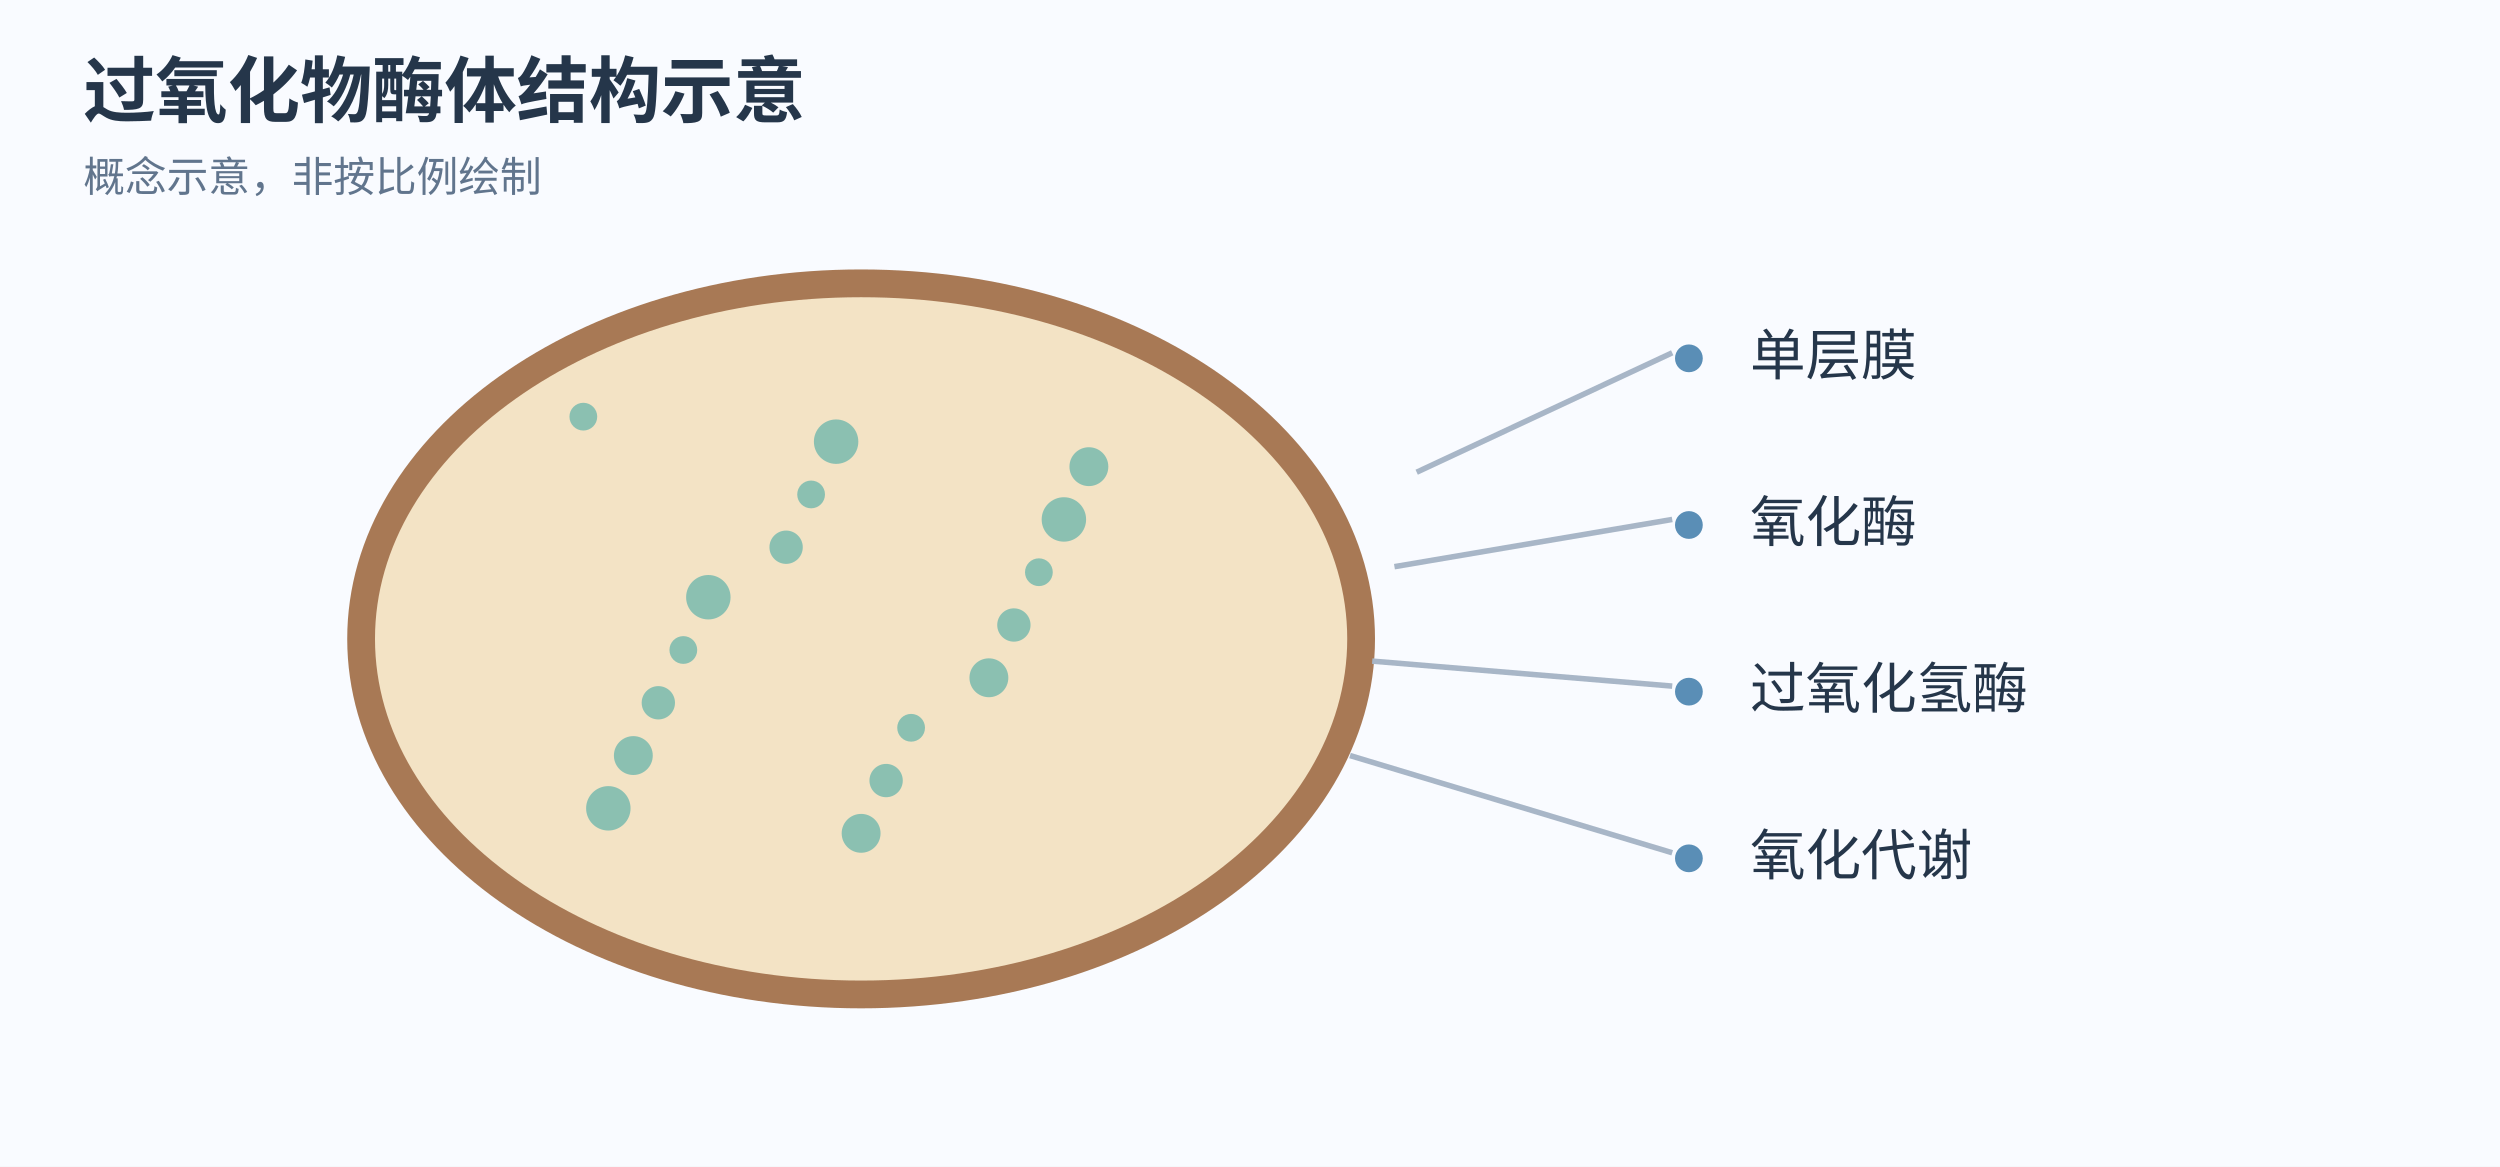
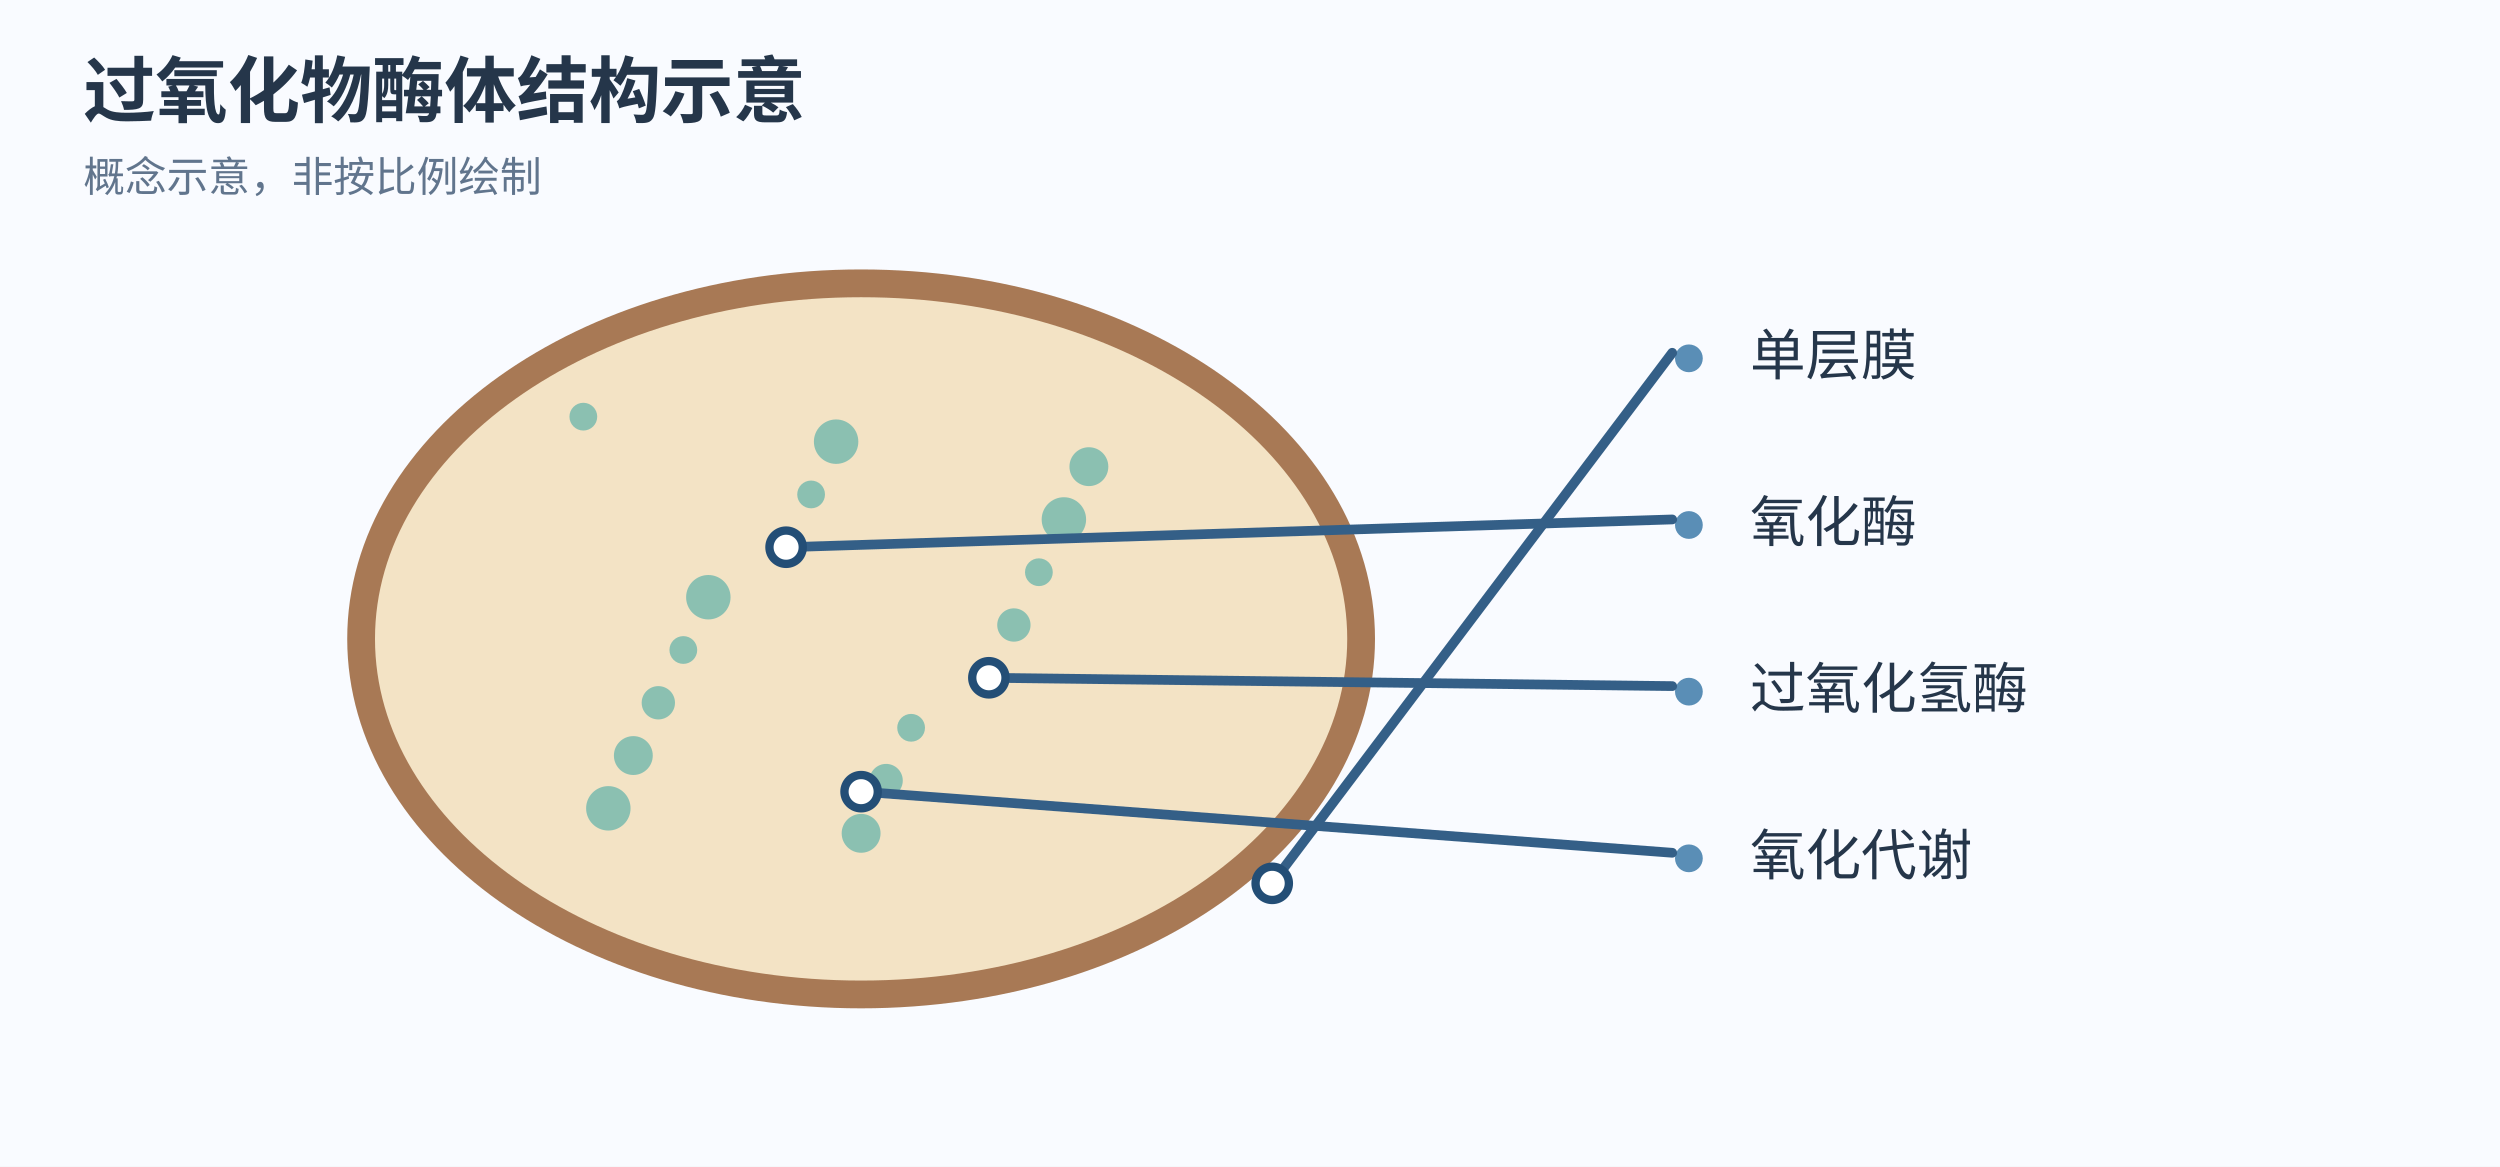
<svg xmlns="http://www.w3.org/2000/svg" viewBox="0 0 900 420" width="900" height="420">
  <rect width="900" height="420" fill="#f9fbff" />
-   <style>text{font-family:"Microsoft YaHei","Noto Sans CJK SC",sans-serif;fill:#25364a}.ttl{font-size:26px;font-weight:bold}.lab{font-size:20px}.sub{font-size:15px;fill:#61758d}</style>
+   <style>text{font-family:"Microsoft YaHei","Noto Sans CJK SC",sans-serif;fill:#25364a}.ttl{font-size:26px;font-weight:bold}.lab{font-size:20px}.sub{font-size:15px;fill:#61758d}.leader{stroke:#345f87;stroke-width:3.5;stroke-linecap:round;fill:none}.target{fill:#fff;stroke:#234e76;stroke-width:3}</style>
  <text x="30" y="42" class="ttl">过氧化物酶体结构示意</text>
  <text x="30" y="69" class="sub">概念示意，非按比例绘制</text>
  <ellipse cx="310" cy="230" rx="180" ry="128" fill="#f3e3c5" stroke="#a87955" stroke-width="10" />
  <circle cx="210" cy="150" r="5" fill="#71b8ad" opacity=".8" />
  <circle cx="283" cy="197" r="6" fill="#71b8ad" opacity=".8" />
  <circle cx="356" cy="244" r="7" fill="#71b8ad" opacity=".8" />
  <circle cx="219" cy="291" r="8" fill="#71b8ad" opacity=".8" />
  <circle cx="292" cy="178" r="5" fill="#71b8ad" opacity=".8" />
  <circle cx="365" cy="225" r="6" fill="#71b8ad" opacity=".8" />
  <circle cx="228" cy="272" r="7" fill="#71b8ad" opacity=".8" />
  <circle cx="301" cy="159" r="8" fill="#71b8ad" opacity=".8" />
  <circle cx="374" cy="206" r="5" fill="#71b8ad" opacity=".8" />
  <circle cx="237" cy="253" r="6" fill="#71b8ad" opacity=".8" />
  <circle cx="310" cy="300" r="7" fill="#71b8ad" opacity=".8" />
  <circle cx="383" cy="187" r="8" fill="#71b8ad" opacity=".8" />
  <circle cx="246" cy="234" r="5" fill="#71b8ad" opacity=".8" />
  <circle cx="319" cy="281" r="6" fill="#71b8ad" opacity=".8" />
  <circle cx="392" cy="168" r="7" fill="#71b8ad" opacity=".8" />
  <circle cx="255" cy="215" r="8" fill="#71b8ad" opacity=".8" />
  <circle cx="328" cy="262" r="5" fill="#71b8ad" opacity=".8" />
  <circle cx="608" cy="129" r="5" fill="#5a8eb6" />
  <text x="630" y="135" class="lab">单层膜</text>
-   <path d="M602 127 L510 170" fill="none" stroke="#a8b6c7" stroke-width="2" />
+   <path d="M602 127 L458 318" class="leader" />
+   <circle cx="458" cy="318" r="6" class="target" />
  <circle cx="608" cy="189" r="5" fill="#5a8eb6" />
  <text x="630" y="195" class="lab">氧化酶</text>
-   <path d="M602 187 L502 204" fill="none" stroke="#a8b6c7" stroke-width="2" />
+   <path d="M602 187 L283 197" class="leader" />
+   <circle cx="283" cy="197" r="6" class="target" />
  <circle cx="608" cy="249" r="5" fill="#5a8eb6" />
  <text x="630" y="255" class="lab">过氧化氢酶</text>
-   <path d="M602 247 L494 238" fill="none" stroke="#a8b6c7" stroke-width="2" />
+   <path d="M602 247 L356 244" class="leader" />
+   <circle cx="356" cy="244" r="6" class="target" />
  <circle cx="608" cy="309" r="5" fill="#5a8eb6" />
  <text x="630" y="315" class="lab">氧化代谢</text>
-   <path d="M602 307 L486 272" fill="none" stroke="#a8b6c7" stroke-width="2" />
+   <path d="M602 307 L310 285" class="leader" />
+   <circle cx="310" cy="285" r="6" class="target" />
</svg>
